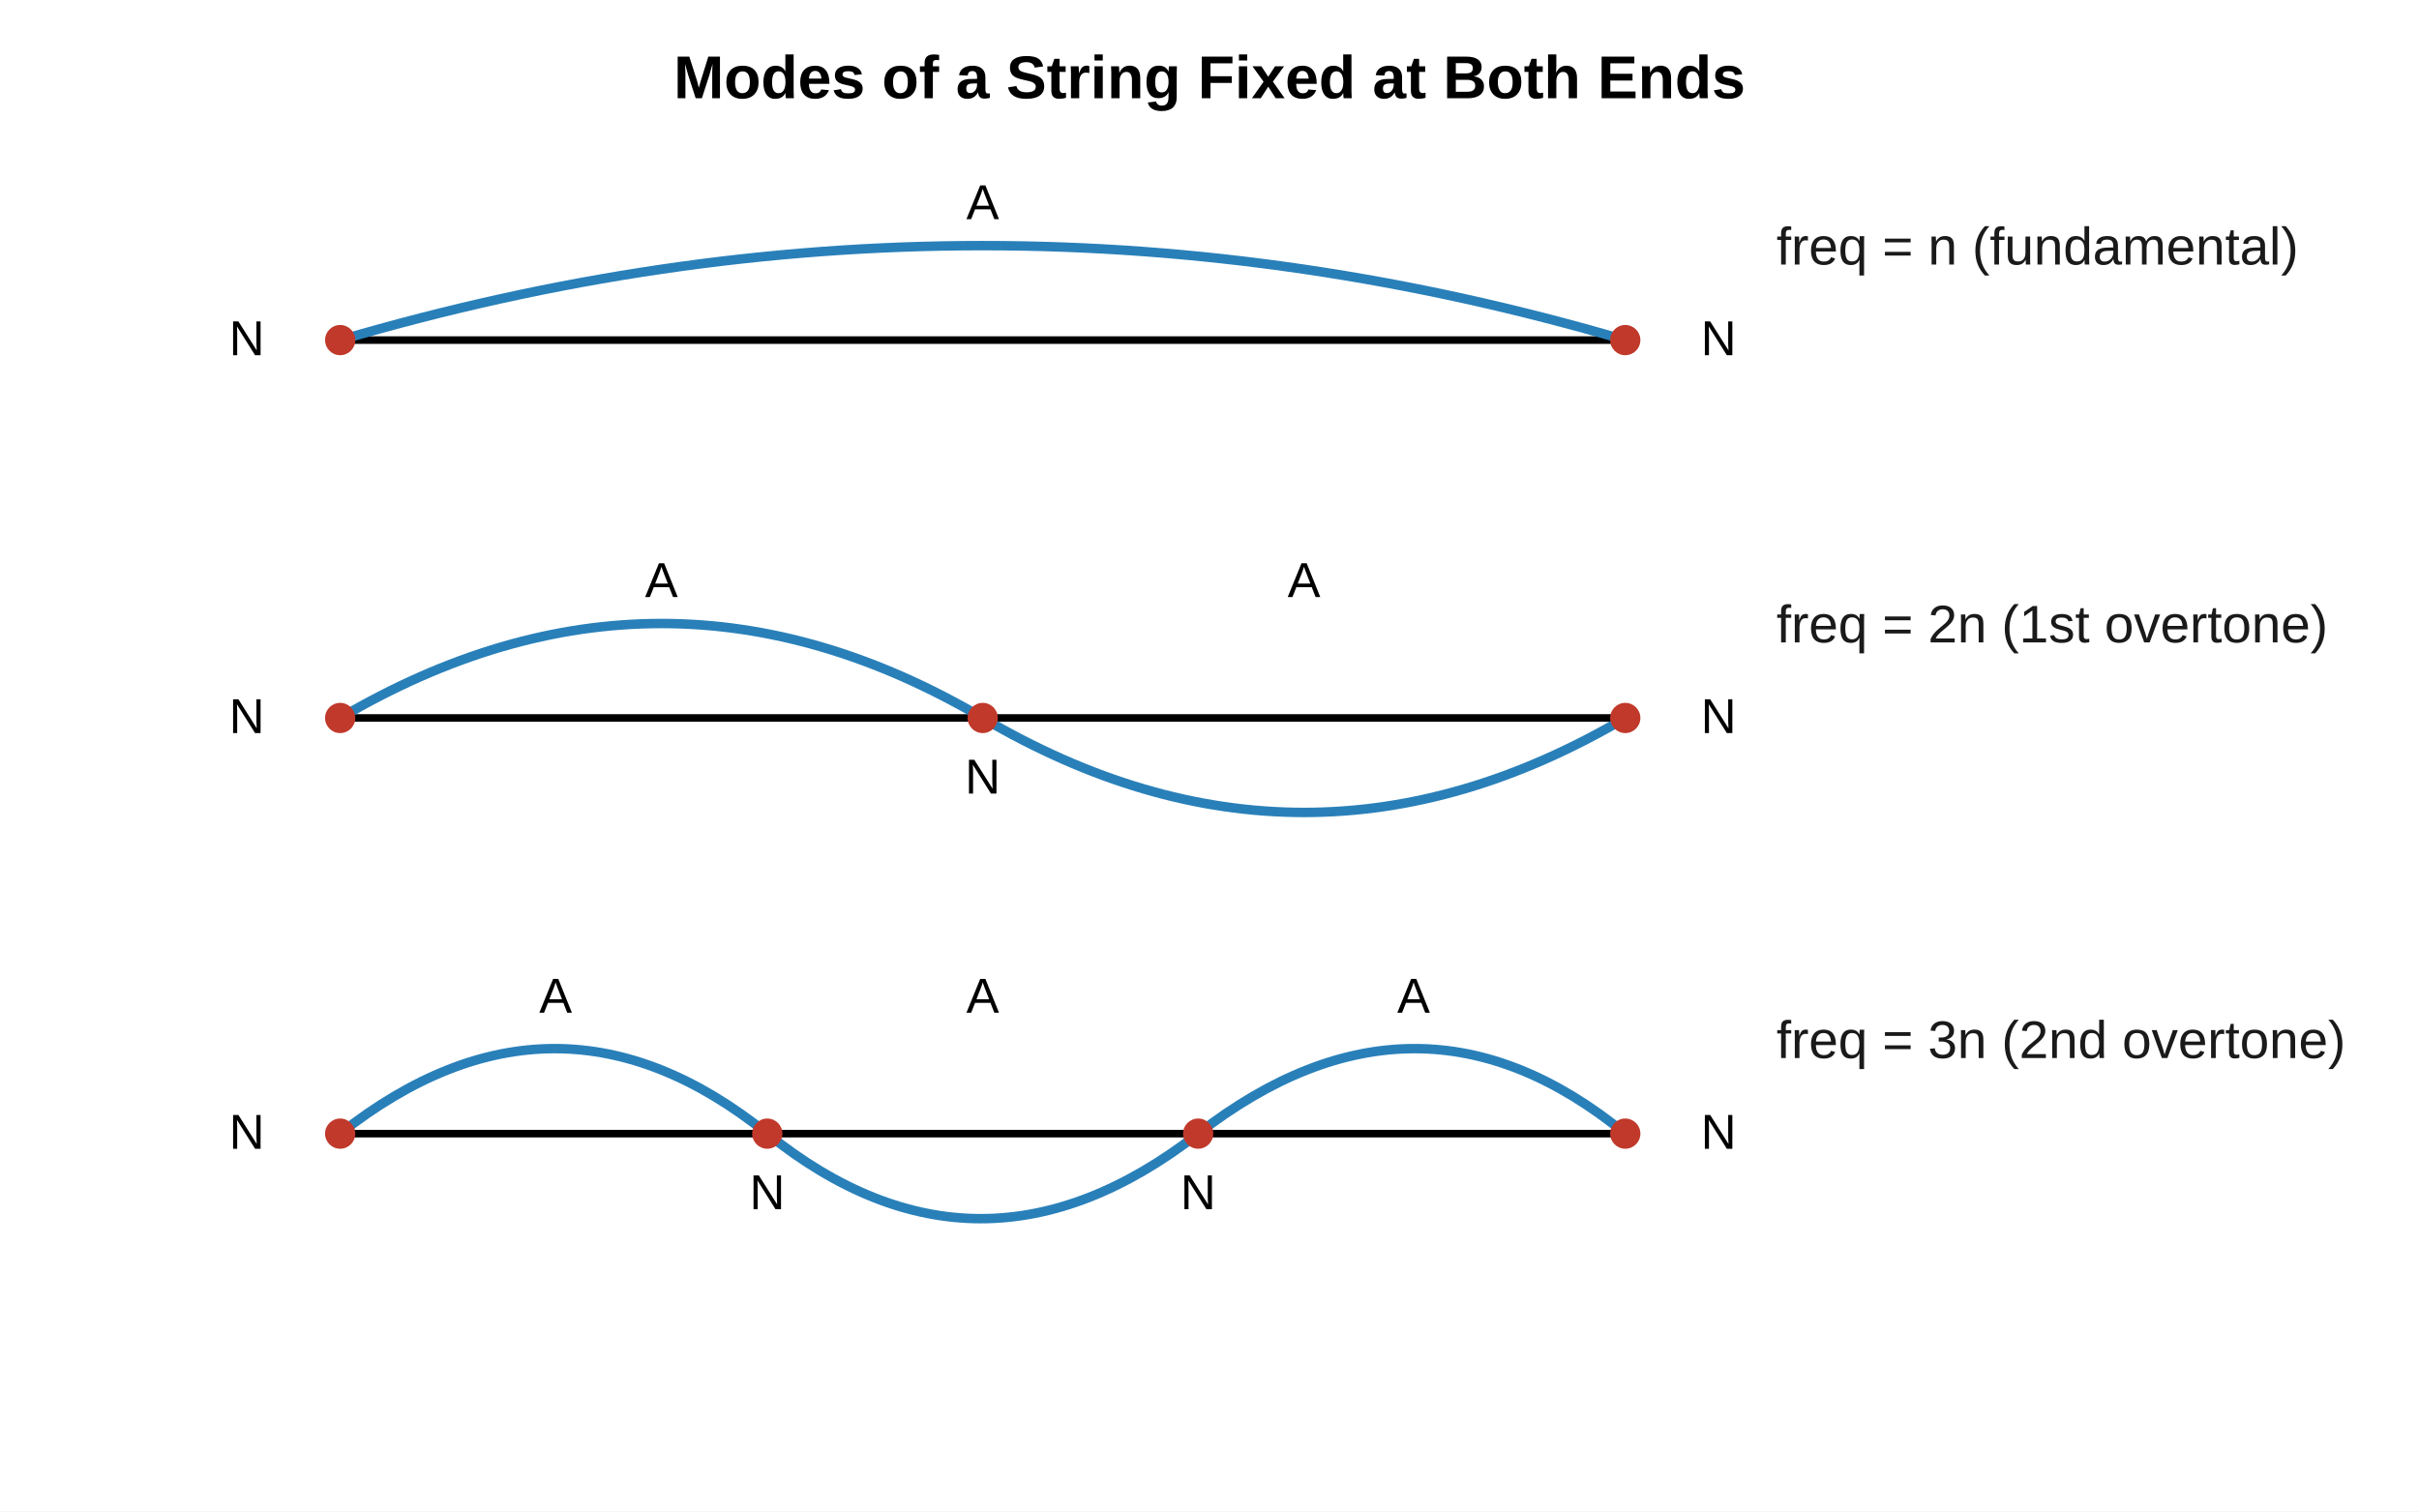
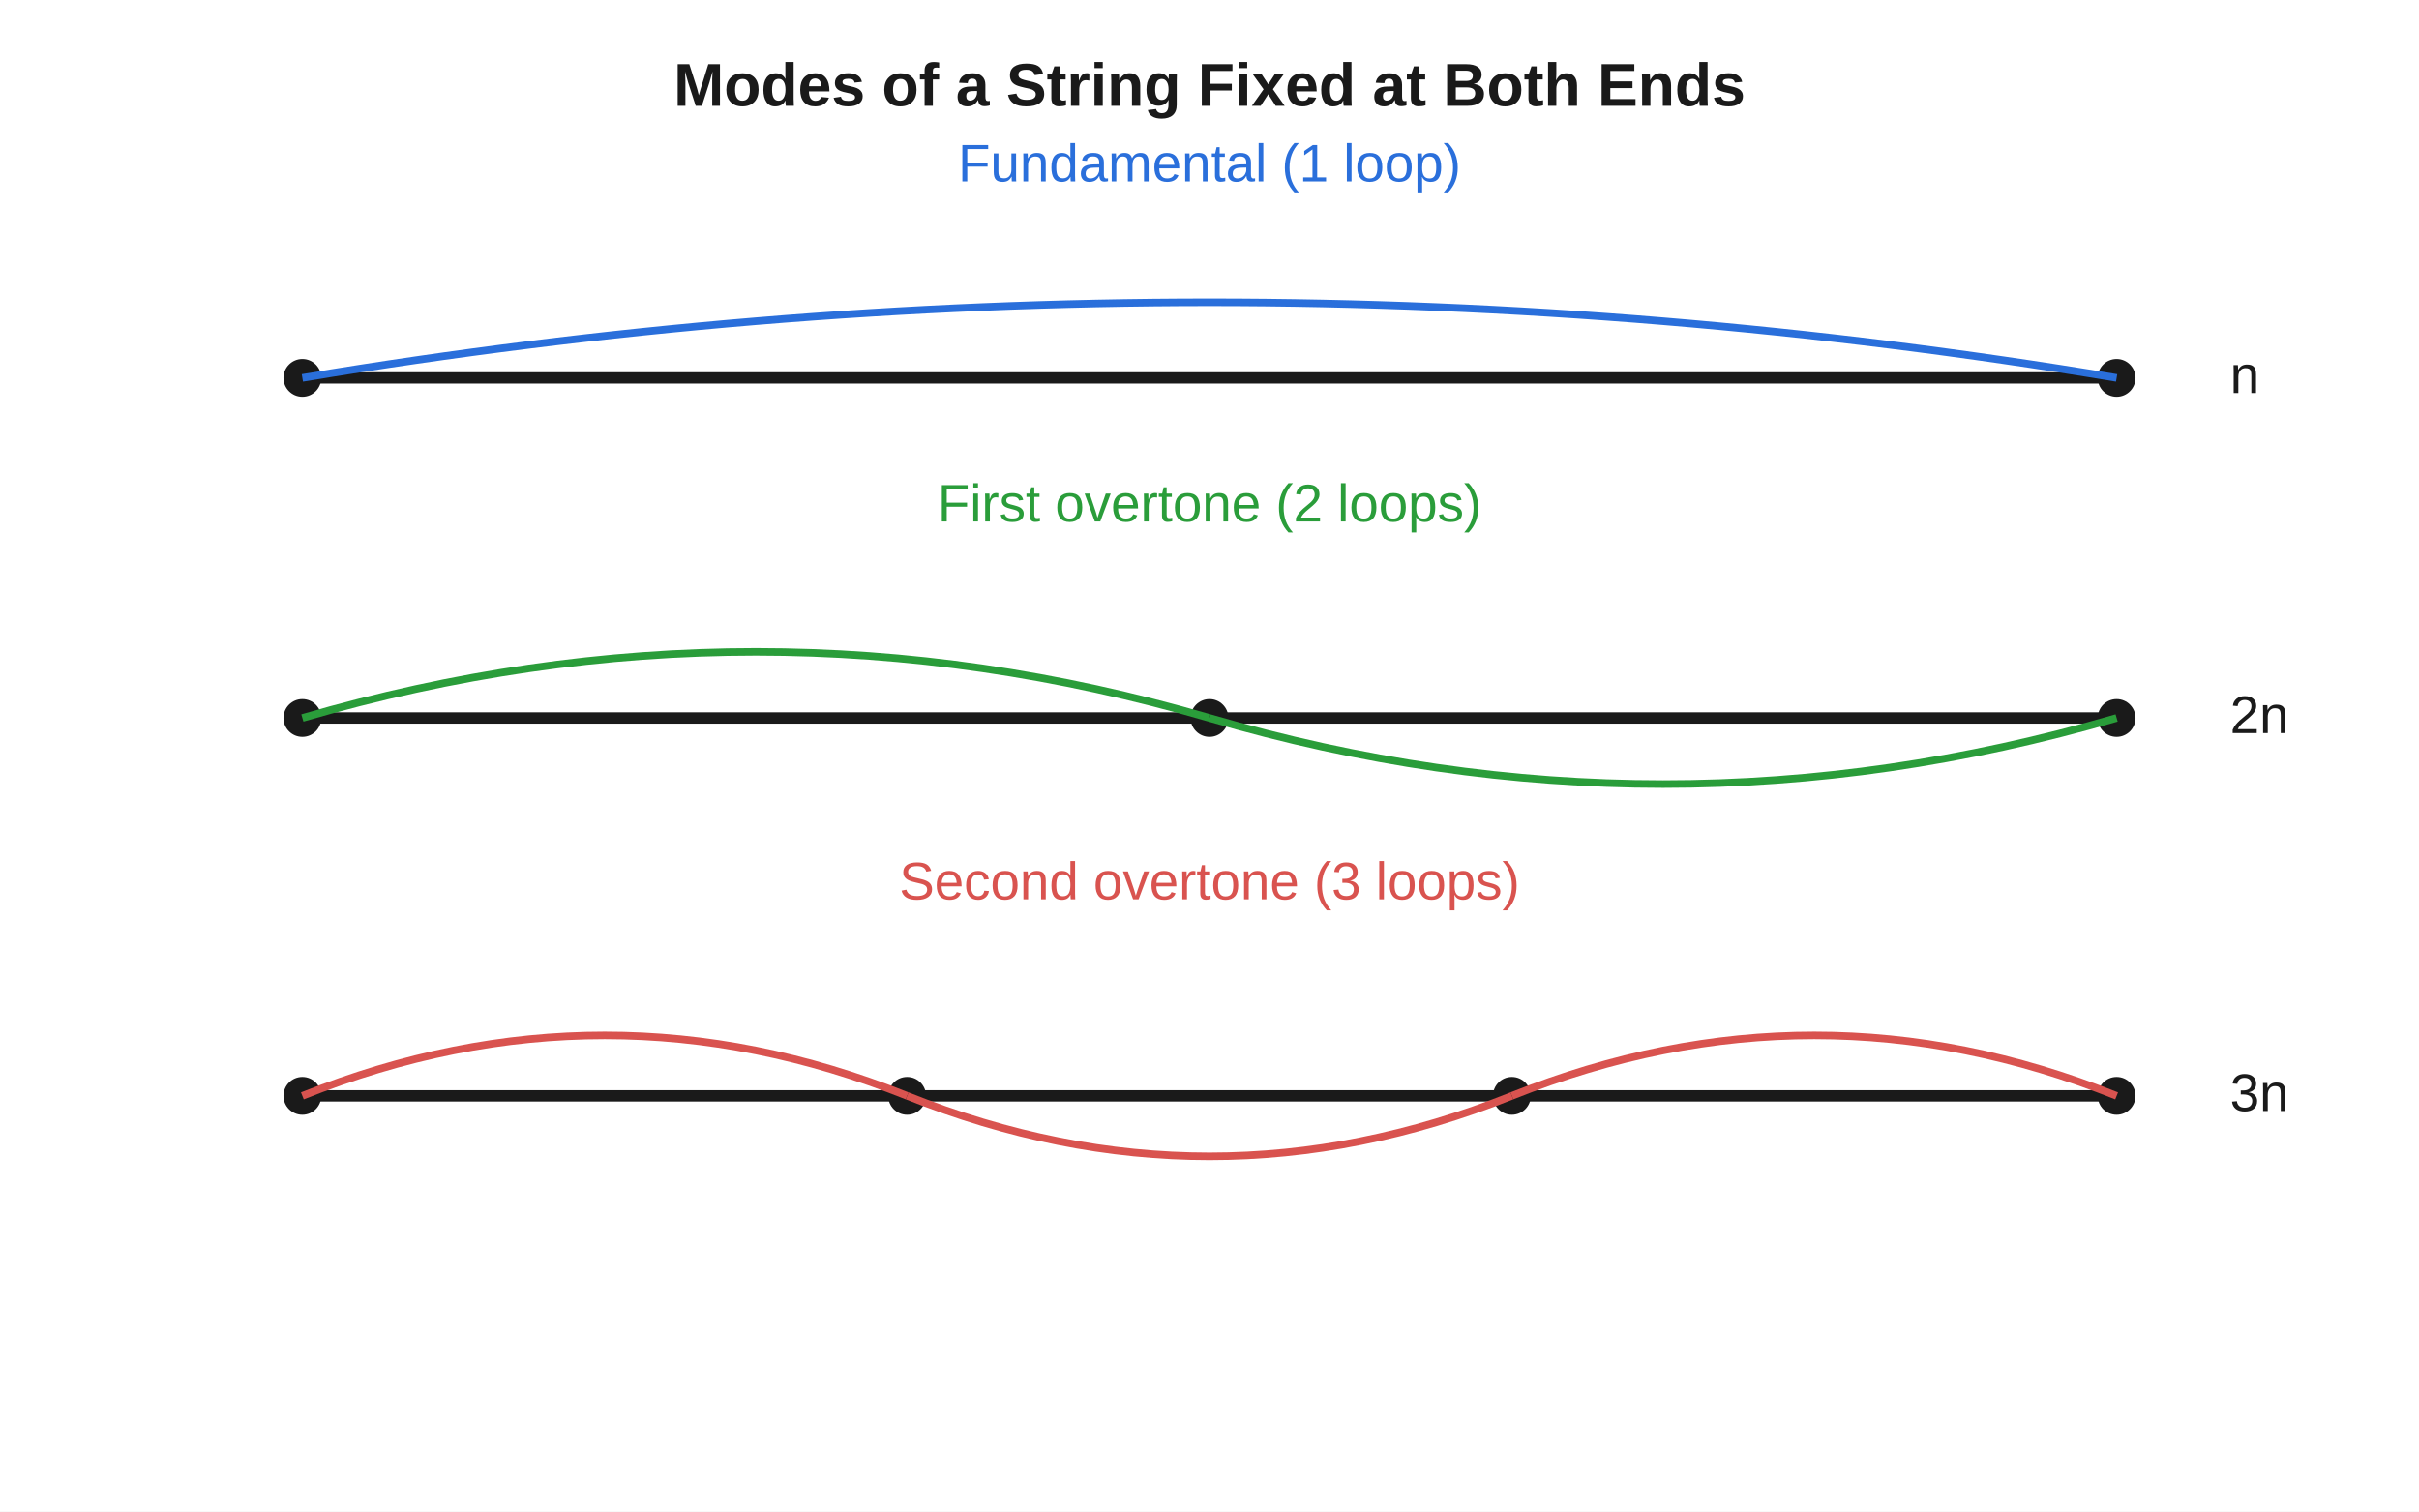
<svg xmlns="http://www.w3.org/2000/svg" viewBox="0 0 640 400" font-family="Arial, sans-serif">
-   <rect x="0" y="0" width="640" height="400" fill="white" />
-   <text x="320" y="26" font-size="16" text-anchor="middle" font-weight="bold">Modes of a String Fixed at Both Ends</text>
-   <line x1="90" y1="90" x2="430" y2="90" stroke="black" stroke-width="2" />
-   <path d="M90,90 Q260,40 430,90" fill="none" stroke="#2980b9" stroke-width="2.5" />
-   <circle cx="90" cy="90" r="4" fill="#c0392b" />
-   <circle cx="430" cy="90" r="4" fill="#c0392b" />
-   <text x="70" y="94" font-size="13" text-anchor="end">N</text>
-   <text x="450" y="94" font-size="13" text-anchor="start">N</text>
-   <text x="260" y="58" font-size="13" text-anchor="middle">A</text>
-   <text x="470" y="70" font-size="14" fill="#1a1a1a">freq = n (fundamental)</text>
-   <line x1="90" y1="190" x2="430" y2="190" stroke="black" stroke-width="2" />
-   <path d="M90,190 Q175,140 260,190 T430,190" fill="none" stroke="#2980b9" stroke-width="2.5" />
-   <circle cx="90" cy="190" r="4" fill="#c0392b" />
-   <circle cx="260" cy="190" r="4" fill="#c0392b" />
-   <circle cx="430" cy="190" r="4" fill="#c0392b" />
-   <text x="70" y="194" font-size="13" text-anchor="end">N</text>
-   <text x="260" y="210" font-size="13" text-anchor="middle">N</text>
-   <text x="450" y="194" font-size="13" text-anchor="start">N</text>
-   <text x="175" y="158" font-size="13" text-anchor="middle">A</text>
-   <text x="345" y="158" font-size="13" text-anchor="middle">A</text>
-   <text x="470" y="170" font-size="14" fill="#1a1a1a">freq = 2n (1st overtone)</text>
-   <line x1="90" y1="300" x2="430" y2="300" stroke="black" stroke-width="2" />
-   <path d="M90,300 Q147,255 203,300 T317,300 T430,300" fill="none" stroke="#2980b9" stroke-width="2.5" />
-   <circle cx="90" cy="300" r="4" fill="#c0392b" />
-   <circle cx="203" cy="300" r="4" fill="#c0392b" />
-   <circle cx="317" cy="300" r="4" fill="#c0392b" />
-   <circle cx="430" cy="300" r="4" fill="#c0392b" />
-   <text x="70" y="304" font-size="13" text-anchor="end">N</text>
-   <text x="203" y="320" font-size="13" text-anchor="middle">N</text>
-   <text x="317" y="320" font-size="13" text-anchor="middle">N</text>
-   <text x="450" y="304" font-size="13" text-anchor="start">N</text>
-   <text x="147" y="268" font-size="13" text-anchor="middle">A</text>
-   <text x="260" y="268" font-size="13" text-anchor="middle">A</text>
-   <text x="374" y="268" font-size="13" text-anchor="middle">A</text>
-   <text x="470" y="280" font-size="14" fill="#1a1a1a">freq = 3n (2nd overtone)</text>
+   <rect width="640" height="400" fill="#ffffff" />
+   <text x="320" y="28" text-anchor="middle" font-size="16" fill="#1a1a1a" font-weight="bold">Modes of a String Fixed at Both Ends</text>
+   <line x1="80" y1="100" x2="560" y2="100" stroke="#1a1a1a" stroke-width="3" />
+   <circle cx="80" cy="100" r="5" fill="#1a1a1a" />
+   <circle cx="560" cy="100" r="5" fill="#1a1a1a" />
+   <path d="M 80 100 Q 320 60 560 100" fill="none" stroke="#2a6fdb" stroke-width="2" />
+   <text x="320" y="48" text-anchor="middle" font-size="14" fill="#2a6fdb">Fundamental (1 loop)</text>
+   <text x="590" y="104" font-size="14" fill="#1a1a1a">n</text>
+   <line x1="80" y1="190" x2="560" y2="190" stroke="#1a1a1a" stroke-width="3" />
+   <circle cx="80" cy="190" r="5" fill="#1a1a1a" />
+   <circle cx="320" cy="190" r="5" fill="#1a1a1a" />
+   <circle cx="560" cy="190" r="5" fill="#1a1a1a" />
+   <path d="M 80 190 Q 200 155 320 190" fill="none" stroke="#2a9d3a" stroke-width="2" />
+   <path d="M 320 190 Q 440 225 560 190" fill="none" stroke="#2a9d3a" stroke-width="2" />
+   <text x="320" y="138" text-anchor="middle" font-size="14" fill="#2a9d3a">First overtone (2 loops)</text>
+   <text x="590" y="194" font-size="14" fill="#1a1a1a">2n</text>
+   <line x1="80" y1="290" x2="560" y2="290" stroke="#1a1a1a" stroke-width="3" />
+   <circle cx="80" cy="290" r="5" fill="#1a1a1a" />
+   <circle cx="240" cy="290" r="5" fill="#1a1a1a" />
+   <circle cx="400" cy="290" r="5" fill="#1a1a1a" />
+   <circle cx="560" cy="290" r="5" fill="#1a1a1a" />
+   <path d="M 80 290 Q 160 258 240 290" fill="none" stroke="#d9534f" stroke-width="2" />
+   <path d="M 240 290 Q 320 322 400 290" fill="none" stroke="#d9534f" stroke-width="2" />
+   <path d="M 400 290 Q 480 258 560 290" fill="none" stroke="#d9534f" stroke-width="2" />
+   <text x="320" y="238" text-anchor="middle" font-size="14" fill="#d9534f">Second overtone (3 loops)</text>
+   <text x="590" y="294" font-size="14" fill="#1a1a1a">3n</text>
</svg>
